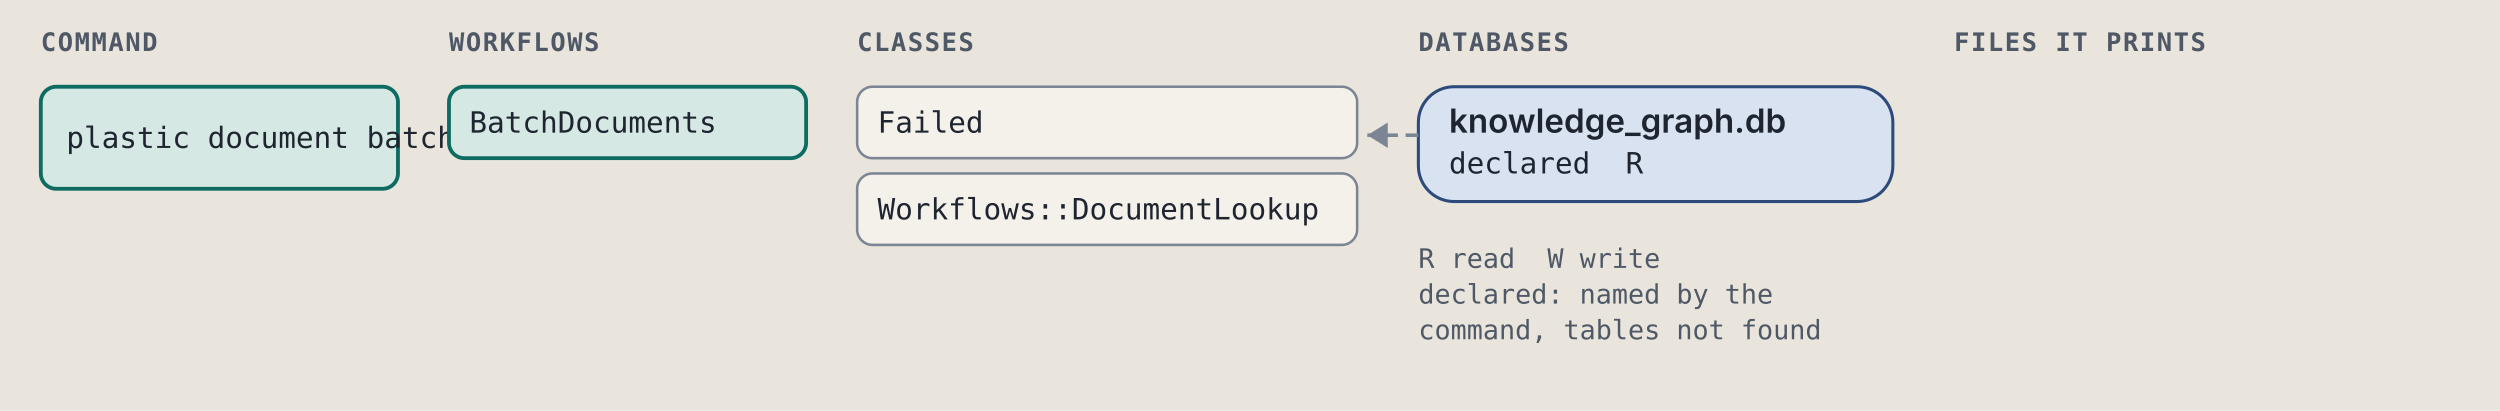
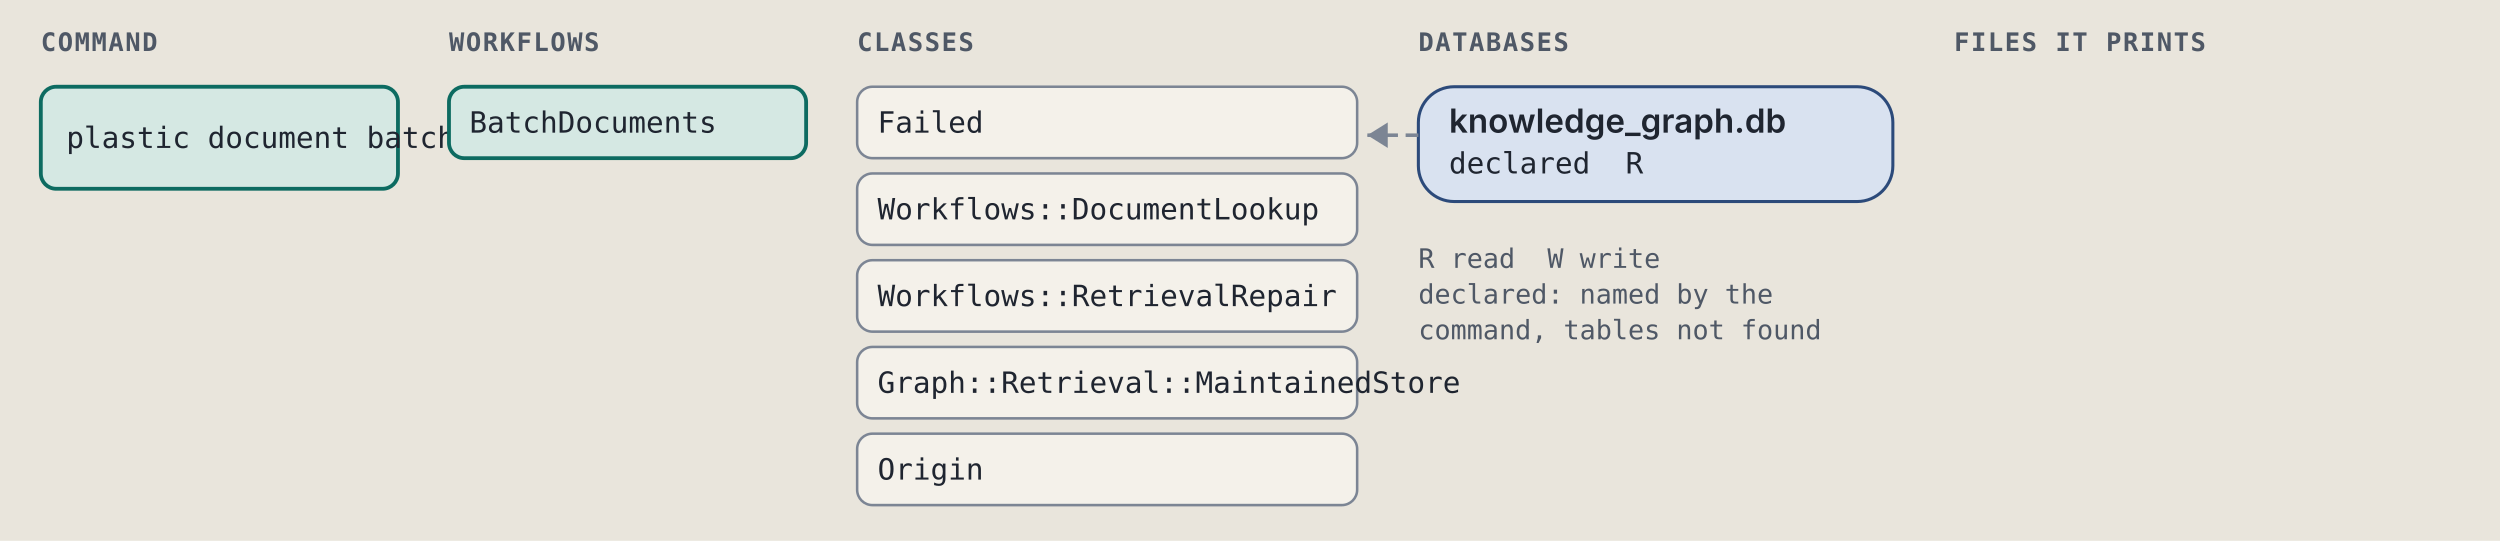
- <svg xmlns="http://www.w3.org/2000/svg" viewBox="0 0 980 161" width="980" height="161" role="img" xml:space="preserve">
+ <svg xmlns="http://www.w3.org/2000/svg" viewBox="0 0 980 212" width="980" height="212" role="img" xml:space="preserve">
  <style>.ground { fill: #e9e5dc; }
.card { fill: #f4f1ea; stroke: #7c8594; stroke-width: 1; }
.lane-code { fill: #d5e8e3; stroke: #0d6b61; stroke-width: 1.5; }
.lane-agent { fill: #f1e2c7; stroke: #9a5508; stroke-width: 1.5; }
.stop-refusal { fill: #e4dcf5; stroke: #5b35b0; stroke-width: 1.2; }
.stop-failure { fill: #f4d9d4; stroke: #a8261b; stroke-width: 1.2; }
.end { fill: #d9e2f0; stroke: #2c4a7a; stroke-width: 1.2; }
.wire { fill: none; stroke: #7c8594; stroke-width: 1.4; }
.wire-read { fill: none; stroke: #7c8594; stroke-width: 1.4; stroke-dasharray: 5 3; }
.wire-refusal { fill: none; stroke: #5b35b0; stroke-width: 1.2; stroke-dasharray: 4 3; }
.wire-failure { fill: none; stroke: #a8261b; stroke-width: 1.2; stroke-dasharray: 4 3; }
.head { fill: #7c8594; }
.t { fill: #1f2530; font: 12px "IBM Plex Sans", system-ui, -apple-system, "Segoe UI", sans-serif; }
.tb { fill: #1f2530; font: 600 13px "IBM Plex Sans", system-ui, -apple-system, "Segoe UI", sans-serif; }
.tm { fill: #1f2530; font: 11.5px "IBM Plex Mono", ui-monospace, Menlo, Consolas, monospace; }
.tag { font: 600 10px "IBM Plex Mono", ui-monospace, Menlo, Consolas, monospace; letter-spacing: .06em; }
.tag-code { fill: #0d6b61; } .tag-agent { fill: #9a5508; } .tag-refusal { fill: #5b35b0; }
.tag-failure { fill: #a8261b; } .tag-end { fill: #2c4a7a; } .tag-muted { fill: #4f5866; }
.tm.tag-muted { font-size: 10.5px; }
.db { fill: #d9e2f0; stroke: #2c4a7a; stroke-width: 1.2; }
.codebox { fill: #f4f1ea; stroke: #7c8594; stroke-width: 1; }
.cx { fill: #1f2530; font: 12px "IBM Plex Mono", ui-monospace, Menlo, Consolas, monospace; white-space: pre; }
.cx-n { fill: #4f5866; font: 11px "IBM Plex Mono", ui-monospace, Menlo, Consolas, monospace; }
.cx-k { fill: #5b35b0; } .cx-s { fill: #9a5508; } .cx-y { fill: #0d6b61; }
.cx-w { fill: #2c4a7a; font-weight: 600; } .cx-t { fill: #a8261b; } .cx-c { fill: #4f5866; font-style: italic; }
.badge { fill: #2c4a7a; } .badge-t { fill: #e9e5dc; font: 600 11px "IBM Plex Mono", ui-monospace, Menlo, Consolas, monospace; }
.bracket { fill: none; stroke: #2c4a7a; stroke-width: 1.4; }
.term { fill: #16191e; stroke: #7c8594; stroke-width: 1; }
.term-t { fill: #e6e2d8; font: 12px "IBM Plex Mono", ui-monospace, Menlo, Consolas, monospace; }
.term-p { fill: #8fd18f; font: 12px "IBM Plex Mono", ui-monospace, Menlo, Consolas, monospace; }
.term-m { fill: #a3abb6; font: 12px "IBM Plex Mono", ui-monospace, Menlo, Consolas, monospace; }
.big { font: 700 36px "IBM Plex Mono", ui-monospace, Menlo, Consolas, monospace; }

@media (prefers-color-scheme: dark) {
.ground { fill: #171a1f; }
.card { fill: #20242b; stroke: #8a93a2; stroke-width: 1; }
.lane-code { fill: #173a36; stroke: #5cc4b4; stroke-width: 1.5; }
.lane-agent { fill: #3d2e17; stroke: #e5a95a; stroke-width: 1.5; }
.stop-refusal { fill: #2d2445; stroke: #b59cf2; stroke-width: 1.2; }
.stop-failure { fill: #45211e; stroke: #f2958a; stroke-width: 1.2; }
.end { fill: #1f2c42; stroke: #97b6e8; stroke-width: 1.2; }
.wire { fill: none; stroke: #8a93a2; stroke-width: 1.4; }
.wire-read { fill: none; stroke: #8a93a2; stroke-width: 1.4; stroke-dasharray: 5 3; }
.wire-refusal { fill: none; stroke: #b59cf2; stroke-width: 1.2; stroke-dasharray: 4 3; }
.wire-failure { fill: none; stroke: #f2958a; stroke-width: 1.2; stroke-dasharray: 4 3; }
.head { fill: #8a93a2; }
.t { fill: #e8e4da; font: 12px "IBM Plex Sans", system-ui, -apple-system, "Segoe UI", sans-serif; }
.tb { fill: #e8e4da; font: 600 13px "IBM Plex Sans", system-ui, -apple-system, "Segoe UI", sans-serif; }
.tm { fill: #e8e4da; font: 11.5px "IBM Plex Mono", ui-monospace, Menlo, Consolas, monospace; }
.tag { font: 600 10px "IBM Plex Mono", ui-monospace, Menlo, Consolas, monospace; letter-spacing: .06em; }
.tag-code { fill: #5cc4b4; } .tag-agent { fill: #e5a95a; } .tag-refusal { fill: #b59cf2; }
.tag-failure { fill: #f2958a; } .tag-end { fill: #97b6e8; } .tag-muted { fill: #b3b9c3; }
.tm.tag-muted { font-size: 10.5px; }
.db { fill: #1f2c42; stroke: #97b6e8; stroke-width: 1.2; }
.codebox { fill: #20242b; stroke: #8a93a2; stroke-width: 1; }
.cx { fill: #e8e4da; font: 12px "IBM Plex Mono", ui-monospace, Menlo, Consolas, monospace; white-space: pre; }
.cx-n { fill: #b3b9c3; font: 11px "IBM Plex Mono", ui-monospace, Menlo, Consolas, monospace; }
.cx-k { fill: #b59cf2; } .cx-s { fill: #e5a95a; } .cx-y { fill: #5cc4b4; }
.cx-w { fill: #97b6e8; font-weight: 600; } .cx-t { fill: #f2958a; } .cx-c { fill: #b3b9c3; font-style: italic; }
.badge { fill: #97b6e8; } .badge-t { fill: #171a1f; font: 600 11px "IBM Plex Mono", ui-monospace, Menlo, Consolas, monospace; }
.bracket { fill: none; stroke: #97b6e8; stroke-width: 1.4; }
.term { fill: #16191e; stroke: #8a93a2; stroke-width: 1; }
.term-t { fill: #e6e2d8; font: 12px "IBM Plex Mono", ui-monospace, Menlo, Consolas, monospace; }
.term-p { fill: #8fd18f; font: 12px "IBM Plex Mono", ui-monospace, Menlo, Consolas, monospace; }
.term-m { fill: #a3abb6; font: 12px "IBM Plex Mono", ui-monospace, Menlo, Consolas, monospace; }
.big { font: 700 36px "IBM Plex Mono", ui-monospace, Menlo, Consolas, monospace; }
}</style>
  <rect width="100%" height="100%" class="ground" />
  <text x="16" y="20" class="tag tag-muted" text-anchor="start">COMMAND</text>
  <text x="176" y="20" class="tag tag-muted" text-anchor="start">WORKFLOWS</text>
  <text x="336" y="20" class="tag tag-muted" text-anchor="start">CLASSES</text>
  <text x="556" y="20" class="tag tag-muted" text-anchor="start">DATABASES</text>
  <text x="766" y="20" class="tag tag-muted" text-anchor="start">FILES IT PRINTS</text>
  <rect x="16" y="34" width="140" height="40" rx="6" class="lane-code" />
  <text x="26" y="58" class="tm" text-anchor="start">plastic document batch</text>
  <rect x="176" y="34" width="140" height="28" rx="6" class="lane-code" />
  <text x="184" y="52" class="tm" text-anchor="start">BatchDocuments</text>
  <rect x="336" y="34" width="196" height="28" rx="6" class="card" />
  <text x="344" y="52" class="tm" text-anchor="start">Failed</text>
  <rect x="336" y="68" width="196" height="28" rx="6" class="card" />
  <text x="344" y="86" class="tm" text-anchor="start">Workflows::DocumentLookup</text>
+   <rect x="336" y="102" width="196" height="28" rx="6" class="card" />
+   <text x="344" y="120" class="tm" text-anchor="start">Workflows::RetrievalRepair</text>
+   <rect x="336" y="136" width="196" height="28" rx="6" class="card" />
+   <text x="344" y="154" class="tm" text-anchor="start">Graph::Retrieval::MaintainedStore</text>
+   <rect x="336" y="170" width="196" height="28" rx="6" class="card" />
+   <text x="344" y="188" class="tm" text-anchor="start">Origin</text>
  <rect x="556" y="34" width="186" height="45" rx="14" class="db" />
  <text x="568" y="52" class="tb" text-anchor="start">knowledge_graph.db</text>
  <text x="568" y="68" class="tm" text-anchor="start">declared  R</text>
  <path d="M 556 53 L 536 53" class="wire-read" />
  <path d="M 544 48 L 536 53 L 544 58 Z" class="head" />
  <text x="556" y="105" class="tm tag-muted" text-anchor="start">R read  W write</text>
  <text x="556" y="119" class="tm tag-muted" text-anchor="start">declared: named by the</text>
  <text x="556" y="133" class="tm tag-muted" text-anchor="start">command, tables not found</text>
</svg>
